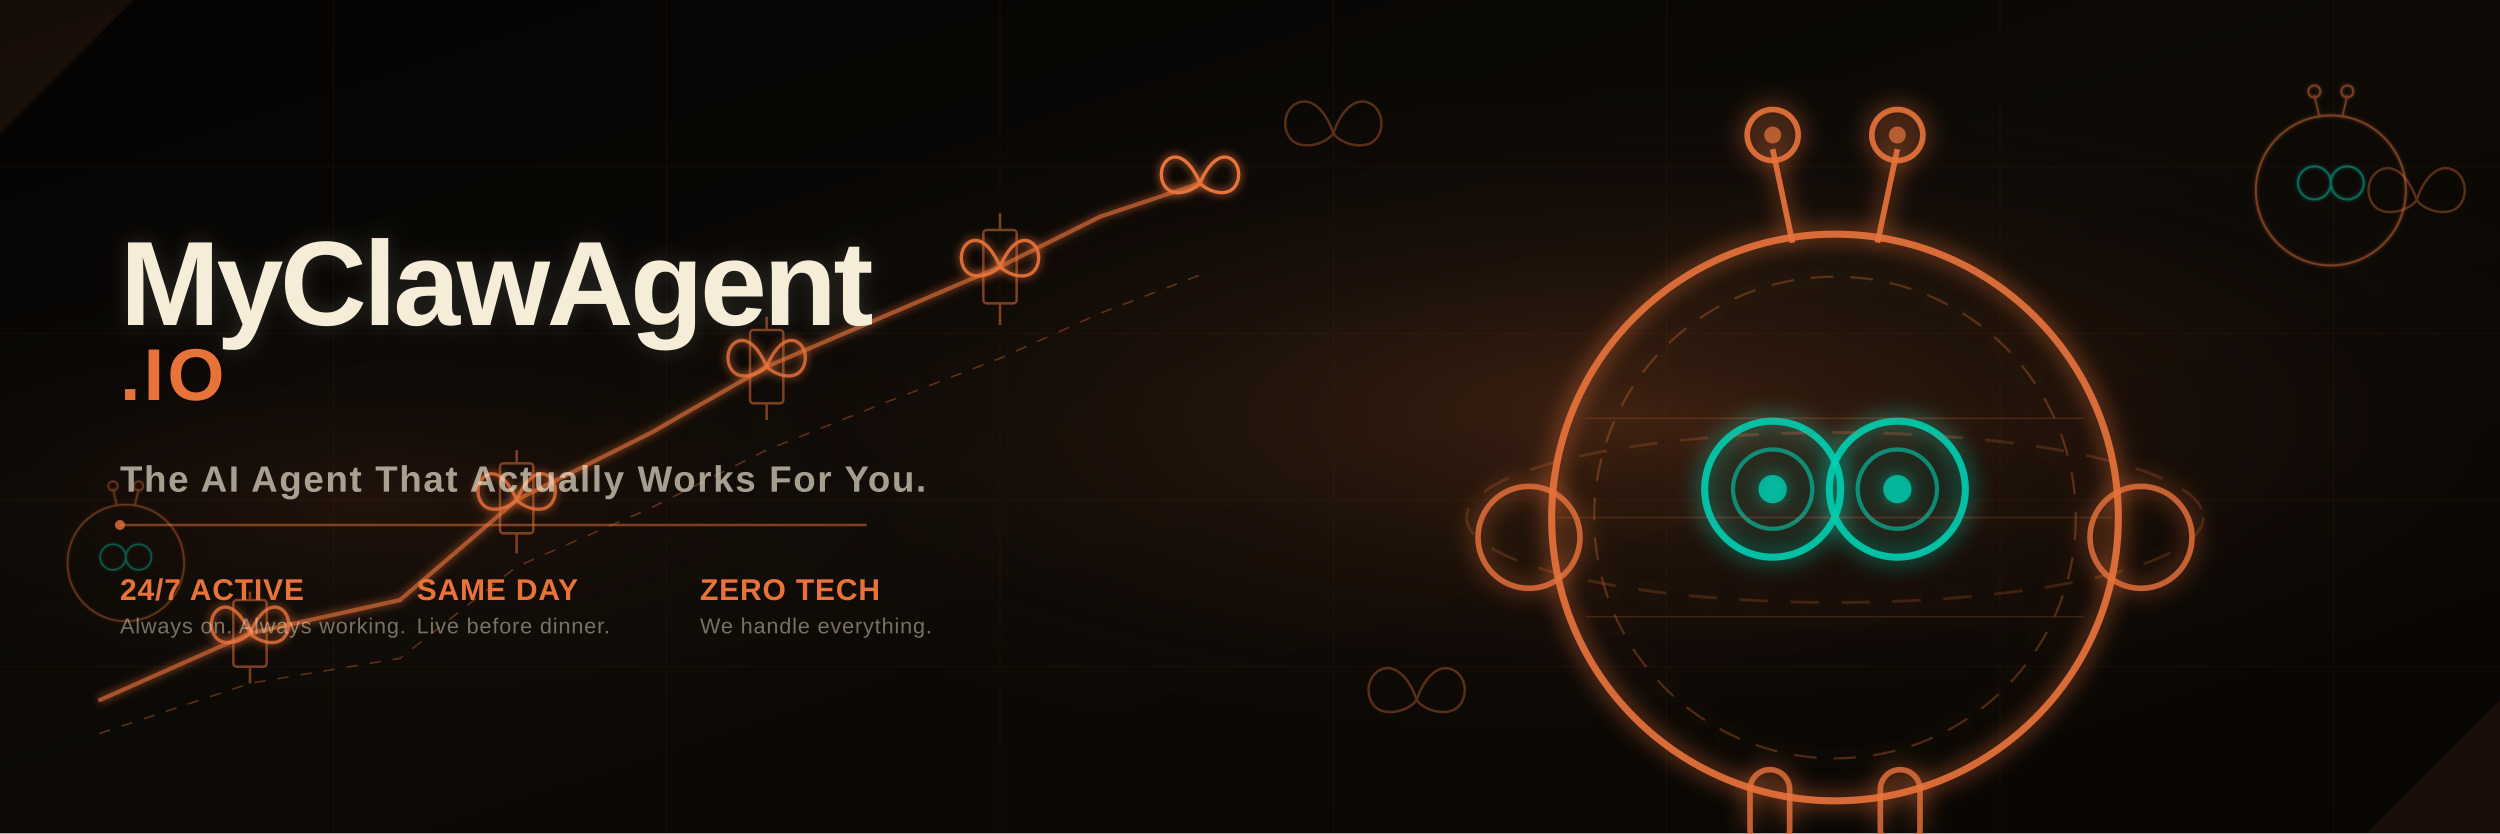
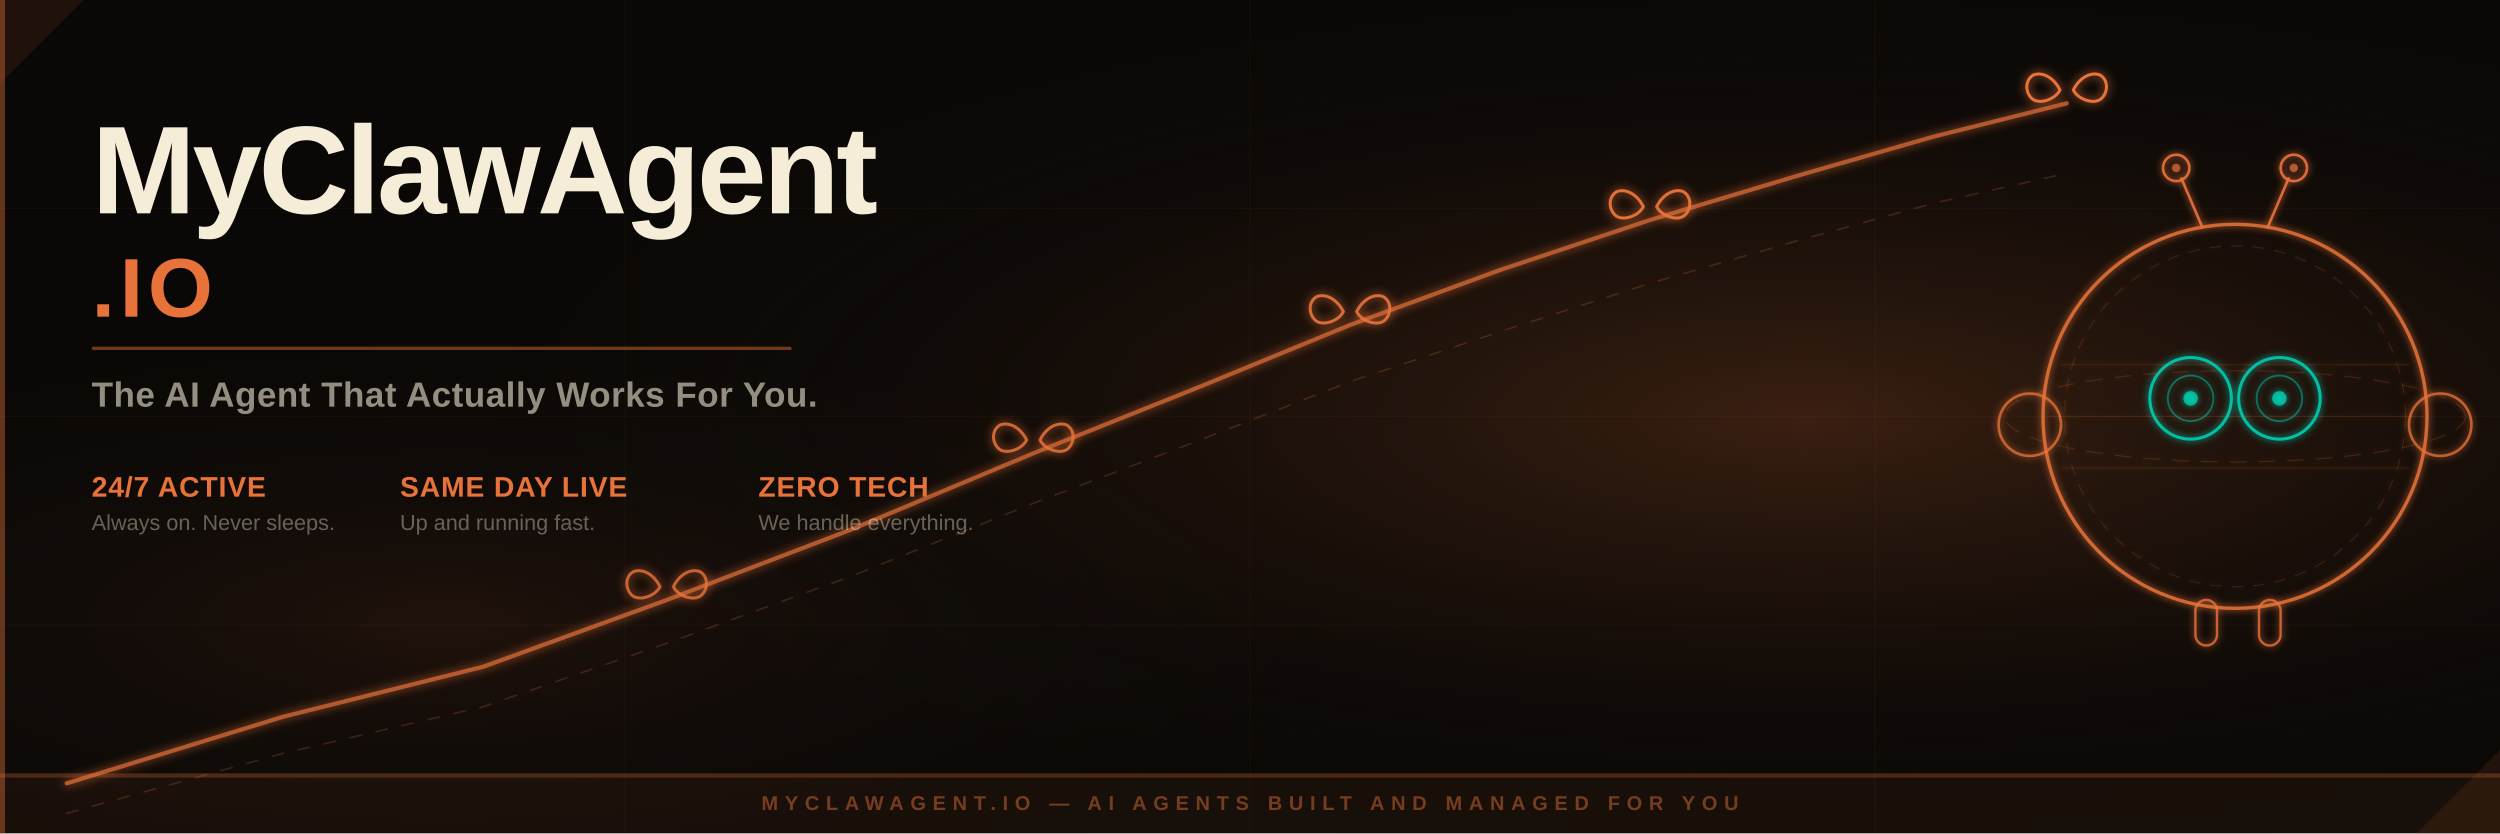
<svg xmlns="http://www.w3.org/2000/svg" width="1500" height="500" viewBox="0 0 1500 500">
  <defs>
-     <linearGradient id="bg" x1="0%" y1="0%" x2="100%" y2="100%">
-       <stop offset="0%" stop-color="#050403" />
-       <stop offset="50%" stop-color="#0D0A06" />
-       <stop offset="100%" stop-color="#080503" />
-     </linearGradient>
-     <radialGradient id="glow-center" cx="65%" cy="50%" r="45%">
+     <radialGradient id="rg1" cx="72%" cy="50%" r="55%">
      <stop offset="0%" stop-color="#E8733A" stop-opacity="0.22" />
-       <stop offset="100%" stop-color="#050403" stop-opacity="0" />
+       <stop offset="100%" stop-color="#0A0806" stop-opacity="0" />
    </radialGradient>
-     <radialGradient id="glow-left" cx="15%" cy="60%" r="30%">
+     <radialGradient id="rg2" cx="18%" cy="75%" r="38%">
      <stop offset="0%" stop-color="#E8733A" stop-opacity="0.1" />
-       <stop offset="100%" stop-color="#050403" stop-opacity="0" />
+       <stop offset="100%" stop-color="#0A0806" stop-opacity="0" />
    </radialGradient>
-     <filter id="neon-orange" x="-30%" y="-30%" width="160%" height="160%">
-       <feGaussianBlur stdDeviation="4" result="blur" />
+     <filter id="glow">
+       <feGaussianBlur stdDeviation="3" result="b" />
      <feMerge>
-         <feMergeNode in="blur" />
-         <feMergeNode in="SourceGraphic" />
-       </feMerge>
-     </filter>
-     <filter id="neon-soft" x="-20%" y="-20%" width="140%" height="140%">
-       <feGaussianBlur stdDeviation="2.5" result="blur" />
-       <feMerge>
-         <feMergeNode in="blur" />
-         <feMergeNode in="SourceGraphic" />
-       </feMerge>
-     </filter>
-     <filter id="glow-text" x="-10%" y="-30%" width="120%" height="160%">
-       <feGaussianBlur stdDeviation="6" result="blur" />
-       <feMerge>
-         <feMergeNode in="blur" />
+         <feMergeNode in="b" />
        <feMergeNode in="SourceGraphic" />
      </feMerge>
    </filter>
  </defs>
-   <rect width="1500" height="500" fill="url(#bg)" />
-   <rect width="1500" height="500" fill="url(#glow-center)" />
-   <rect width="1500" height="500" fill="url(#glow-left)" />
-   <g opacity="0.06" stroke="#E8733A" stroke-width="0.5">
-     <line x1="0" y1="100" x2="1500" y2="100" />
-     <line x1="0" y1="200" x2="1500" y2="200" />
-     <line x1="0" y1="300" x2="1500" y2="300" />
-     <line x1="0" y1="400" x2="1500" y2="400" />
-     <line x1="200" y1="0" x2="200" y2="500" />
-     <line x1="400" y1="0" x2="400" y2="500" />
-     <line x1="600" y1="0" x2="600" y2="500" />
-     <line x1="800" y1="0" x2="800" y2="500" />
-     <line x1="1000" y1="0" x2="1000" y2="500" />
-     <line x1="1200" y1="0" x2="1200" y2="500" />
-     <line x1="1400" y1="0" x2="1400" y2="500" />
+   <rect width="1500" height="500" fill="#0A0806" />
+   <rect width="1500" height="500" fill="url(#rg1)" />
+   <rect width="1500" height="500" fill="url(#rg2)" />
+   <g stroke="#E8733A" stroke-width="0.4" opacity="0.07">
+     <line x1="0" y1="125" x2="1500" y2="125" />
+     <line x1="0" y1="250" x2="1500" y2="250" />
+     <line x1="0" y1="375" x2="1500" y2="375" />
+     <line x1="375" y1="0" x2="375" y2="500" />
+     <line x1="750" y1="0" x2="750" y2="500" />
+     <line x1="1125" y1="0" x2="1125" y2="500" />
  </g>
-   <polyline points="60,420 150,380 240,360 310,300 390,260 460,220 530,190 600,160 660,130 720,110" fill="none" stroke="#E8733A" stroke-width="2.5" stroke-linecap="round" opacity="0.7" filter="url(#neon-soft)" />
-   <polyline points="60,440 150,410 240,395 310,340 390,305 460,270 530,242 600,215 660,188 720,165" fill="none" stroke="#E8733A" stroke-width="1" stroke-dasharray="6,8" stroke-linecap="round" opacity="0.35" />
-   <g fill="none" stroke="#E8733A" stroke-width="2" filter="url(#neon-soft)">
-     <path d="M150,380 C145,368 138,362 132,365 C126,368 125,378 130,383 C135,388 145,385 150,380Z" opacity="0.8" />
-     <path d="M150,380 C155,368 162,362 168,365 C174,368 175,378 170,383 C165,388 155,385 150,380Z" opacity="0.8" />
-     <path d="M310,300 C305,288 298,282 292,285 C286,288 285,298 290,303 C295,308 305,305 310,300Z" opacity="0.8" />
-     <path d="M310,300 C315,288 322,282 328,285 C334,288 335,298 330,303 C325,308 315,305 310,300Z" opacity="0.8" />
-     <path d="M460,220 C455,208 448,202 442,205 C436,208 435,218 440,223 C445,228 455,225 460,220Z" opacity="0.8" />
-     <path d="M460,220 C465,208 472,202 478,205 C484,208 485,218 480,223 C475,228 465,225 460,220Z" opacity="0.8" />
-     <path d="M600,160 C595,148 588,142 582,145 C576,148 575,158 580,163 C585,168 595,165 600,160Z" opacity="0.9" />
-     <path d="M600,160 C605,148 612,142 618,145 C624,148 625,158 620,163 C615,168 605,165 600,160Z" opacity="0.9" />
-     <path d="M720,110 C715,98 708,92 702,95 C696,98 695,108 700,113 C705,118 715,115 720,110Z" opacity="1" />
-     <path d="M720,110 C725,98 732,92 738,95 C744,98 745,108 740,113 C735,118 725,115 720,110Z" opacity="1" />
+   <polyline points="40,470 170,430 290,400 400,360 510,318 620,272 720,232 810,195 900,162 990,132 1080,105 1160,82 1240,62" fill="none" stroke="#E8733A" stroke-width="2.5" stroke-linecap="round" filter="url(#glow)" opacity="0.75" />
+   <polyline points="40,488 170,452 290,424 400,386 510,346 620,302 720,264 810,229 900,199 990,170 1080,144 1160,122 1240,104" fill="none" stroke="#E8733A" stroke-width="1" stroke-dasharray="7,9" stroke-linecap="round" opacity="0.2" />
+   <g fill="none" stroke="#E8733A" stroke-width="1.8" stroke-linecap="round" filter="url(#glow)">
+     <path d="M396,352 C392,344 385,341 380,343 C375,346 375,353 379,357 C383,361 393,358 396,352Z" opacity="0.8" />
+     <path d="M404,352 C408,344 415,341 420,343 C425,346 425,353 421,357 C417,361 407,358 404,352Z" opacity="0.8" />
+     <path d="M616,264 C612,256 605,253 600,255 C595,258 595,265 599,269 C603,273 613,270 616,264Z" opacity="0.85" />
+     <path d="M624,264 C628,256 635,253 640,255 C645,258 645,265 641,269 C637,273 627,270 624,264Z" opacity="0.85" />
+     <path d="M806,187 C802,179 795,176 790,178 C785,181 785,188 789,192 C793,196 803,193 806,187Z" opacity="0.9" />
+     <path d="M814,187 C818,179 825,176 830,178 C835,181 835,188 831,192 C827,196 817,193 814,187Z" opacity="0.9" />
+     <path d="M986,124 C982,116 975,113 970,115 C965,118 965,125 969,129 C973,133 983,130 986,124Z" opacity="0.95" />
+     <path d="M994,124 C998,116 1005,113 1010,115 C1015,118 1015,125 1011,129 C1007,133 997,130 994,124Z" opacity="0.95" />
+     <path d="M1236,54 C1232,46 1225,43 1220,45 C1215,48 1215,55 1219,59 C1223,63 1233,60 1236,54Z" opacity="1" />
+     <path d="M1244,54 C1248,46 1255,43 1260,45 C1265,48 1265,55 1261,59 C1257,63 1247,60 1244,54Z" opacity="1" />
  </g>
-   <g fill="none" stroke="#E8733A" stroke-width="1.5" opacity="0.5">
-     <rect x="140" y="360" width="20" height="40" rx="2" />
-     <line x1="150" y1="355" x2="150" y2="360" />
-     <line x1="150" y1="400" x2="150" y2="410" />
-     <rect x="300" y="278" width="20" height="42" rx="2" />
-     <line x1="310" y1="270" x2="310" y2="278" />
-     <line x1="310" y1="320" x2="310" y2="332" />
-     <rect x="450" y="198" width="20" height="44" rx="2" />
-     <line x1="460" y1="190" x2="460" y2="198" />
-     <line x1="460" y1="242" x2="460" y2="252" />
-     <rect x="590" y="138" width="20" height="44" rx="2" />
-     <line x1="600" y1="128" x2="600" y2="138" />
-     <line x1="600" y1="182" x2="600" y2="195" />
+   <g transform="translate(1215, 95) scale(0.72)" fill="none" filter="url(#glow)">
+     <circle cx="175" cy="215" r="160" stroke="#E8733A" stroke-width="2.8" opacity="0.85" />
+     <circle cx="175" cy="215" r="142" stroke="#E8733A" stroke-width="0.7" stroke-dasharray="10,8" opacity="0.2" />
+     <line x1="30" y1="172" x2="320" y2="172" stroke="#E8733A" stroke-width="0.8" opacity="0.15" />
+     <line x1="18" y1="215" x2="332" y2="215" stroke="#E8733A" stroke-width="0.8" opacity="0.15" />
+     <line x1="30" y1="258" x2="320" y2="258" stroke="#E8733A" stroke-width="0.8" opacity="0.15" />
+     <line x1="148" y1="58" x2="130" y2="16" stroke="#E8733A" stroke-width="2.2" opacity="0.9" />
+     <circle cx="126" cy="8" r="11" stroke="#E8733A" stroke-width="2.2" opacity="0.9" />
+     <circle cx="126" cy="8" r="3.5" fill="#E8733A" opacity="0.65" />
+     <line x1="202" y1="58" x2="220" y2="16" stroke="#E8733A" stroke-width="2.2" opacity="0.9" />
+     <circle cx="224" cy="8" r="11" stroke="#E8733A" stroke-width="2.2" opacity="0.9" />
+     <circle cx="224" cy="8" r="3.5" fill="#E8733A" opacity="0.65" />
+     <circle cx="4" cy="222" r="26" stroke="#E8733A" stroke-width="2.2" opacity="0.75" />
+     <circle cx="346" cy="222" r="26" stroke="#E8733A" stroke-width="2.2" opacity="0.75" />
+     <rect x="142" y="368" width="18" height="38" rx="9" stroke="#E8733A" stroke-width="2" opacity="0.8" />
+     <rect x="195" y="368" width="18" height="38" rx="9" stroke="#E8733A" stroke-width="2" opacity="0.8" />
+     <circle cx="138" cy="200" r="34" stroke="#00CDB0" stroke-width="2.5" opacity="0.9" />
+     <circle cx="212" cy="200" r="34" stroke="#00CDB0" stroke-width="2.5" opacity="0.9" />
+     <circle cx="138" cy="200" r="19" stroke="#00CDB0" stroke-width="1.5" opacity="0.45" />
+     <circle cx="212" cy="200" r="19" stroke="#00CDB0" stroke-width="1.5" opacity="0.45" />
+     <circle cx="138" cy="200" r="6" fill="#00CDB0" opacity="0.8" />
+     <circle cx="212" cy="200" r="6" fill="#00CDB0" opacity="0.8" />
+     <ellipse cx="175" cy="215" rx="192" ry="38" stroke="#E8733A" stroke-width="0.9" stroke-dasharray="14,10" opacity="0.18" />
  </g>
-   <g transform="translate(880, 30) scale(1.7)" fill="none" filter="url(#neon-orange)">
-     <circle cx="130" cy="165" r="100" stroke="#E8733A" stroke-width="2.5" opacity="0.9" />
-     <circle cx="130" cy="165" r="85" stroke="#E8733A" stroke-width="0.8" opacity="0.3" stroke-dasharray="8,6" />
-     <line x1="115" y1="68" x2="108" y2="35" stroke="#E8733A" stroke-width="2" opacity="0.9" />
-     <line x1="145" y1="68" x2="152" y2="35" stroke="#E8733A" stroke-width="2" opacity="0.9" />
-     <circle cx="108" cy="30" r="9" stroke="#E8733A" stroke-width="2" opacity="0.9" />
-     <circle cx="152" cy="30" r="9" stroke="#E8733A" stroke-width="2" opacity="0.9" />
-     <circle cx="108" cy="30" r="3" fill="#E8733A" opacity="0.7" />
-     <circle cx="152" cy="30" r="3" fill="#E8733A" opacity="0.7" />
-     <circle cx="22" cy="172" r="18" stroke="#E8733A" stroke-width="2" opacity="0.8" />
-     <circle cx="238" cy="172" r="18" stroke="#E8733A" stroke-width="2" opacity="0.8" />
-     <rect x="100" y="254" width="14" height="28" rx="7" stroke="#E8733A" stroke-width="2" opacity="0.8" />
-     <rect x="146" y="254" width="14" height="28" rx="7" stroke="#E8733A" stroke-width="2" opacity="0.8" />
-     <circle cx="108" cy="155" r="24" stroke="#00CDB0" stroke-width="2.5" opacity="0.9" />
-     <circle cx="152" cy="155" r="24" stroke="#00CDB0" stroke-width="2.5" opacity="0.9" />
-     <circle cx="108" cy="155" r="14" stroke="#00CDB0" stroke-width="1.5" opacity="0.6" />
-     <circle cx="152" cy="155" r="14" stroke="#00CDB0" stroke-width="1.5" opacity="0.6" />
-     <circle cx="108" cy="155" r="5" fill="#00CDB0" opacity="0.8" />
-     <circle cx="152" cy="155" r="5" fill="#00CDB0" opacity="0.8" />
-     <line x1="42" y1="130" x2="218" y2="130" stroke="#E8733A" stroke-width="0.5" opacity="0.2" />
-     <line x1="32" y1="165" x2="228" y2="165" stroke="#E8733A" stroke-width="0.5" opacity="0.2" />
-     <line x1="42" y1="200" x2="218" y2="200" stroke="#E8733A" stroke-width="0.5" opacity="0.2" />
-     <ellipse cx="130" cy="165" rx="130" ry="30" stroke="#E8733A" stroke-width="1" opacity="0.2" stroke-dasharray="10,8" />
-   </g>
-   <g transform="translate(1340, 40) scale(0.45)" fill="none" stroke="#E8733A" stroke-width="2.5" opacity="0.5" filter="url(#neon-soft)">
-     <circle cx="130" cy="165" r="100" />
-     <circle cx="108" cy="155" r="22" stroke="#00CDB0" />
-     <circle cx="152" cy="155" r="22" stroke="#00CDB0" />
-     <line x1="115" y1="68" x2="108" y2="38" stroke="#E8733A" stroke-width="2" />
-     <line x1="145" y1="68" x2="152" y2="38" stroke="#E8733A" stroke-width="2" />
-     <circle cx="108" cy="33" r="8" />
-     <circle cx="152" cy="33" r="8" />
-   </g>
-   <g transform="translate(30, 280) scale(0.35)" fill="none" stroke="#E8733A" stroke-width="2.5" opacity="0.4" filter="url(#neon-soft)">
-     <circle cx="130" cy="165" r="100" />
-     <circle cx="108" cy="155" r="22" stroke="#00CDB0" />
-     <circle cx="152" cy="155" r="22" stroke="#00CDB0" />
-     <line x1="115" y1="68" x2="108" y2="38" />
-     <line x1="145" y1="68" x2="152" y2="38" />
-     <circle cx="108" cy="33" r="8" />
-     <circle cx="152" cy="33" r="8" />
-   </g>
-   <g fill="none" stroke="#E8733A" stroke-width="1.5" opacity="0.35">
-     <path d="M800,80 C795,65 786,58 778,62 C770,66 769,78 775,84 C781,90 795,87 800,80Z" />
-     <path d="M800,80 C805,65 814,58 822,62 C830,66 831,78 825,84 C819,90 805,87 800,80Z" />
-     <path d="M850,420 C845,405 836,398 828,402 C820,406 819,418 825,424 C831,430 845,427 850,420Z" />
-     <path d="M850,420 C855,405 864,398 872,402 C880,406 881,418 875,424 C869,430 855,427 850,420Z" />
-     <path d="M1450,120 C1445,105 1436,98 1428,102 C1420,106 1419,118 1425,124 C1431,130 1445,127 1450,120Z" />
-     <path d="M1450,120 C1455,105 1464,98 1472,102 C1480,106 1481,118 1475,124 C1469,130 1455,127 1450,120Z" />
-   </g>
-   <text x="72" y="195" font-family="'Arial Black', 'Helvetica Neue', Arial, sans-serif" font-weight="900" font-size="72" fill="#F5EDD8" letter-spacing="-2" filter="url(#glow-text)" opacity="0.15">MyClawAgent</text>
-   <text x="72" y="195" font-family="'Arial Black', 'Helvetica Neue', Arial, sans-serif" font-weight="900" font-size="72" fill="#F5EDD8" letter-spacing="-2">MyClawAgent</text>
-   <text x="72" y="240" font-family="'Arial Black', Arial, sans-serif" font-weight="900" font-size="44" fill="#E8733A" letter-spacing="2">.IO</text>
-   <text x="72" y="295" font-family="Arial, sans-serif" font-weight="600" font-size="22" fill="#F5EDD8" opacity="0.65" letter-spacing="1">The AI Agent That Actually Works For You.</text>
-   <line x1="72" y1="315" x2="520" y2="315" stroke="#E8733A" stroke-width="1.5" opacity="0.5" />
-   <circle cx="72" cy="315" r="3" fill="#E8733A" opacity="0.8" />
-   <text x="72" y="360" font-family="Arial, sans-serif" font-weight="800" font-size="18" fill="#E8733A" letter-spacing="0.5">24/7 ACTIVE</text>
-   <text x="72" y="380" font-family="Arial, sans-serif" font-weight="500" font-size="13" fill="#F5EDD8" opacity="0.45" letter-spacing="0.5">Always on. Always working.</text>
-   <text x="250" y="360" font-family="Arial, sans-serif" font-weight="800" font-size="18" fill="#E8733A" letter-spacing="0.5">SAME DAY</text>
-   <text x="250" y="380" font-family="Arial, sans-serif" font-weight="500" font-size="13" fill="#F5EDD8" opacity="0.45" letter-spacing="0.5">Live before dinner.</text>
-   <text x="420" y="360" font-family="Arial, sans-serif" font-weight="800" font-size="18" fill="#E8733A" letter-spacing="0.5">ZERO TECH</text>
-   <text x="420" y="380" font-family="Arial, sans-serif" font-weight="500" font-size="13" fill="#F5EDD8" opacity="0.45" letter-spacing="0.5">We handle everything.</text>
-   <path d="M0,0 L80,0 L0,80Z" fill="#E8733A" opacity="0.08" />
-   <path d="M1500,500 L1420,500 L1500,420Z" fill="#E8733A" opacity="0.08" />
+   <text x="55" y="128" font-family="'Arial Black','Helvetica Neue',Arial,sans-serif" font-weight="900" font-size="75" fill="#F5EDD8" letter-spacing="-2">MyClawAgent</text>
+   <text x="55" y="190" font-family="'Arial Black',Arial,sans-serif" font-weight="900" font-size="50" fill="#E8733A" letter-spacing="3">.IO</text>
+   <rect x="55" y="208" width="420" height="2" fill="#E8733A" opacity="0.45" rx="1" />
+   <text x="55" y="244" font-family="Arial,sans-serif" font-weight="600" font-size="21" fill="#F5EDD8" opacity="0.58" letter-spacing="0.3">The AI Agent That Actually Works For You.</text>
+   <text x="55" y="298" font-family="Arial,sans-serif" font-weight="800" font-size="17" fill="#E8733A" letter-spacing="0.5">24/7 ACTIVE</text>
+   <text x="55" y="318" font-family="Arial,sans-serif" font-size="13" fill="#F5EDD8" opacity="0.38">Always on. Never sleeps.</text>
+   <text x="240" y="298" font-family="Arial,sans-serif" font-weight="800" font-size="17" fill="#E8733A" letter-spacing="0.5">SAME DAY LIVE</text>
+   <text x="240" y="318" font-family="Arial,sans-serif" font-size="13" fill="#F5EDD8" opacity="0.38">Up and running fast.</text>
+   <text x="455" y="298" font-family="Arial,sans-serif" font-weight="800" font-size="17" fill="#E8733A" letter-spacing="0.5">ZERO TECH</text>
+   <text x="455" y="318" font-family="Arial,sans-serif" font-size="13" fill="#F5EDD8" opacity="0.38">We handle everything.</text>
+   <rect x="0" y="466" width="1500" height="34" fill="#E8733A" opacity="0.06" />
+   <rect x="0" y="464" width="1500" height="2.5" fill="#E8733A" opacity="0.28" />
+   <text x="750" y="486" font-family="Arial,sans-serif" font-weight="700" font-size="12" fill="#E8733A" opacity="0.45" text-anchor="middle" letter-spacing="4">MYCLAWAGENT.IO — AI AGENTS BUILT AND MANAGED FOR YOU</text>
+   <rect x="0" y="0" width="3" height="500" fill="#E8733A" opacity="0.4" />
+   <path d="M0,0 L50,0 L0,50Z" fill="#E8733A" opacity="0.1" />
+   <path d="M1500,500 L1450,500 L1500,450Z" fill="#E8733A" opacity="0.1" />
</svg>
